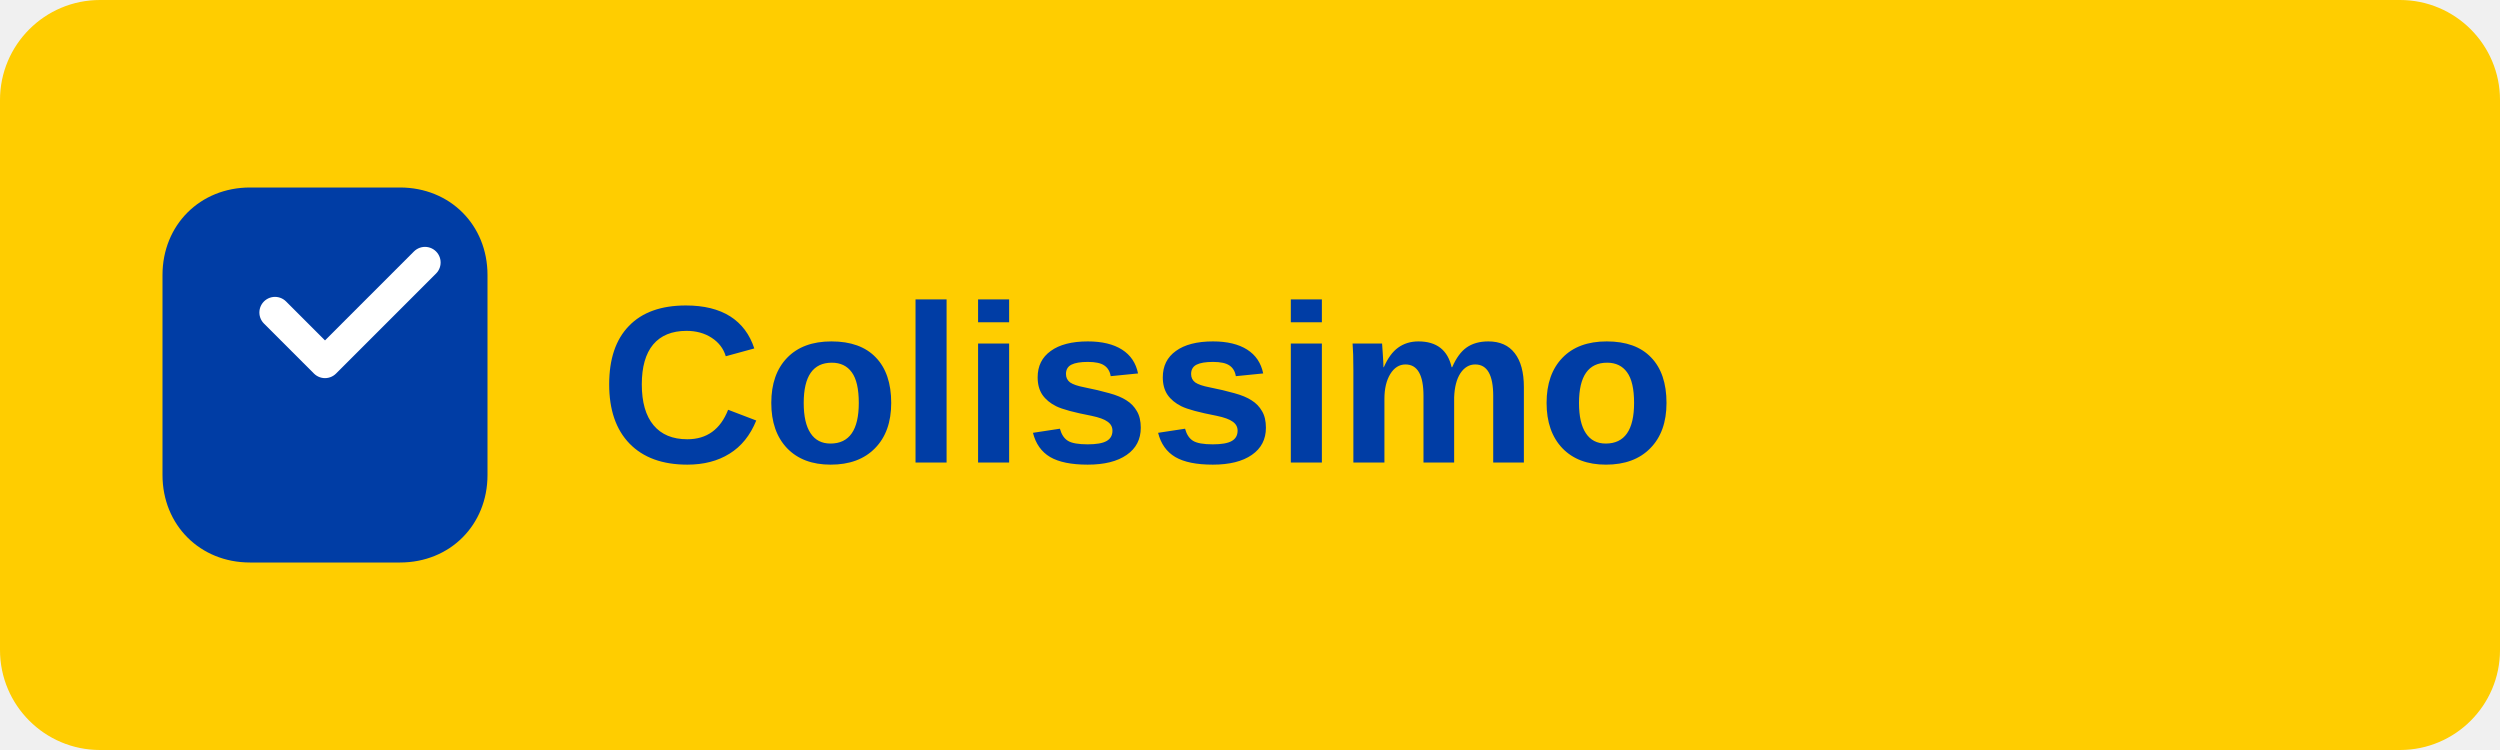
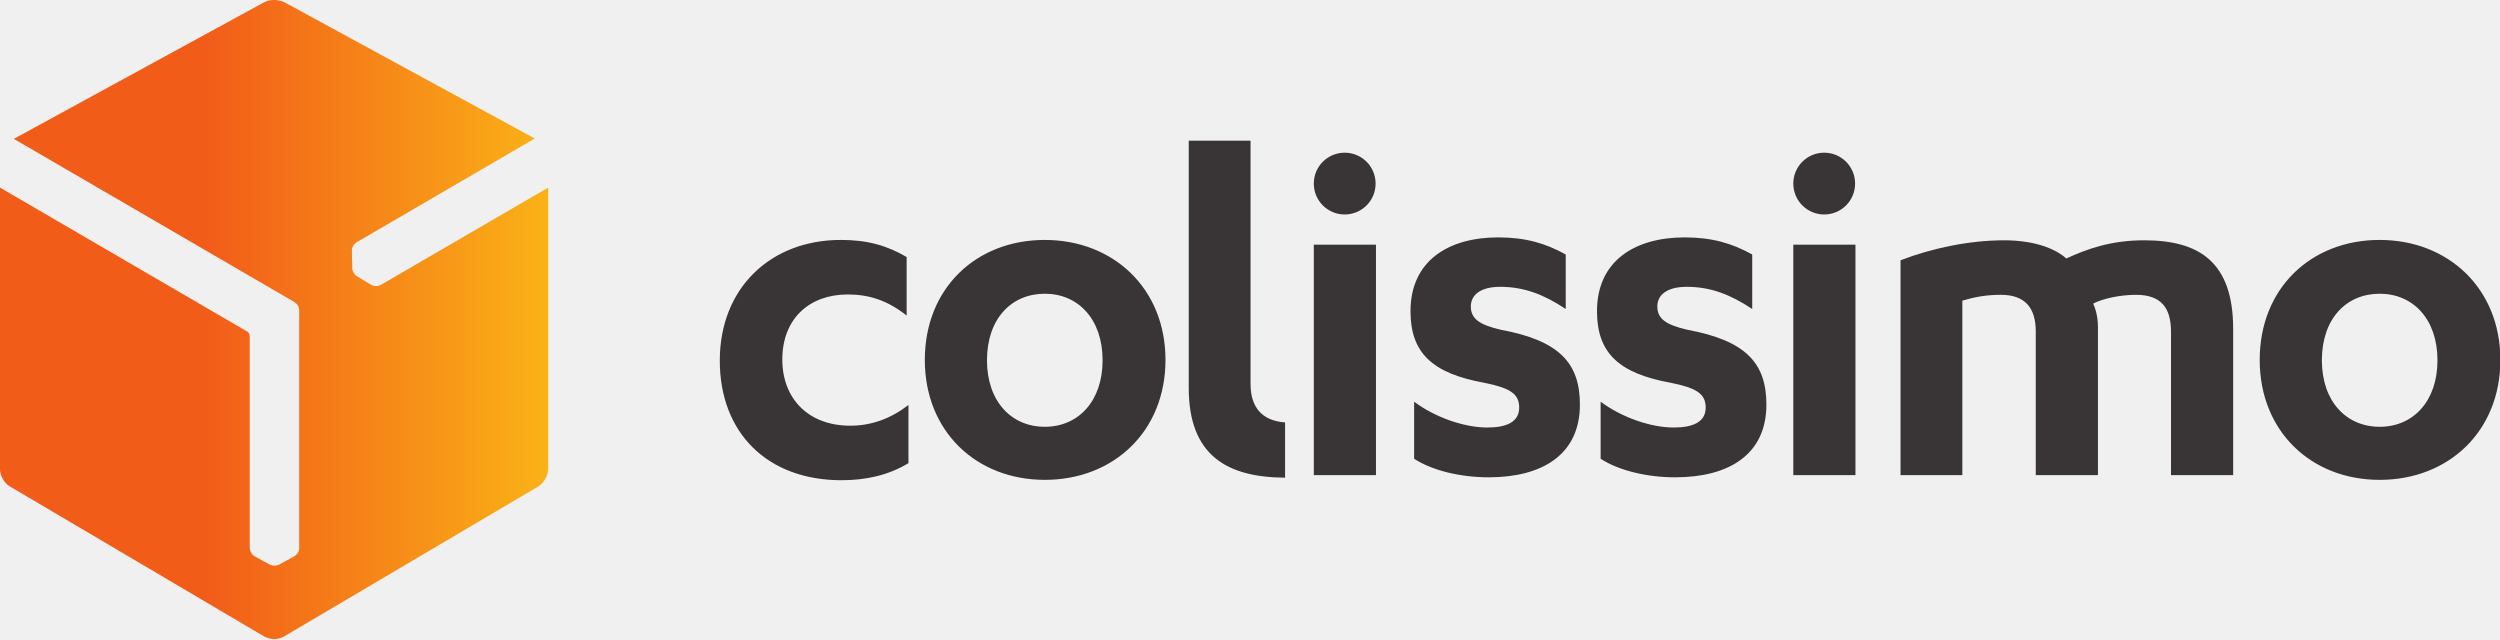
- <svg xmlns="http://www.w3.org/2000/svg" viewBox="0 0 200 60" fill="none">
-   <rect width="200" height="60" rx="8" fill="#FFCD00" />
-   <path d="M20 15h12c4 0 7 3 7 7v16c0 4-3 7-7 7H20c-4 0-7-3-7-7V22c0-4 3-7 7-7z" fill="#003DA5" />
-   <path d="M22 25l4 4 8-8" stroke="#fff" stroke-width="2.5" stroke-linecap="round" stroke-linejoin="round" />
-   <text x="48" y="37" font-family="Arial, sans-serif" font-weight="bold" font-size="18" fill="#003DA5">Colissimo</text>
+ <svg xmlns="http://www.w3.org/2000/svg" enable-background="new 0 0 687.7 175.8" viewBox="0 0 687.7 175.8">
+   <linearGradient id="a" gradientTransform="matrix(11.8409 0 0 -11.8409 43368.863 7503.007)" gradientUnits="userSpaceOnUse" x1="-3662.622" x2="-3649.88" y1="626.227" y2="626.227">
+     <stop offset="0" stop-color="#f25c19" />
+     <stop offset=".379" stop-color="#f25c19" />
+     <stop offset="1" stop-color="#fab217" />
+   </linearGradient>
+   <path d="m75.4 0c-1 0-1.9.2-2.7.6l-68.9 37.6 77.2 44.9c.7.4 1.3 1.3 1.3 2.2v65.5c0 .9-.5 1.7-1.3 2.2l-4.2 2.3c-.4.2-.8.3-1.2.3h-.1c-.5 0-.9-.1-1.3-.3l-4.2-2.3c-.8-.5-1.2-1.3-1.3-2.2v-58.5c-.1-.5-.3-.9-.7-1.1l-68-39.6v77.5c0 1.7 1.2 3.9 2.7 4.7l70 41.3c.8.4 1.8.7 2.7.7s1.9-.2 2.7-.7l70-41.3c1.6-1.1 2.6-2.8 2.7-4.7v-77.5l-46.1 26.8c-.8.4-1.7.4-2.5 0l-4-2.4c-.4-.2-.7-.6-.9-.9v-.1c-.3-.4-.4-.8-.4-1.3l-.1-4.8c0-.9.5-1.7 1.2-2.2l49.1-28.6-68.9-37.5c-.9-.4-1.8-.6-2.8-.6" fill="url(#a)" />
+   <path d="m327 38.7v68c0 18.5 10.4 24.6 26.5 24.7v-15.2h-.1c-6.2-.5-9.4-4.1-9.4-10.6v-66.9zm42.9 3.3c-4.7 0-8.5 3.8-8.5 8.5s3.8 8.5 8.5 8.5c4.7 0 8.5-3.8 8.5-8.5s-3.8-8.5-8.5-8.5m131.9 0c-4.7 0-8.5 3.8-8.5 8.5s3.8 8.5 8.5 8.5c4.7 0 8.5-3.8 8.5-8.5s-3.8-8.5-8.5-8.5m-89.7 23.3c-13.6 0-24.1 6.4-24.1 20.3 0 11.5 6 17.1 20.3 19.7 7 1.4 9.6 3 9.6 6.8 0 4-3.5 5.5-8.8 5.5-6.2 0-14.2-2.7-20.1-7.1v15.7c5.1 3.3 12.9 5.1 20.5 5.1 14.7 0 25.1-6.2 25.1-20 0-11.3-5.5-17.6-21.8-20.6-6-1.4-8.2-3.1-8.2-6.4 0-3 2.4-5.4 8.1-5.4 6.5 0 12 2.1 18 6.1v-15c-5.6-3.1-11.1-4.7-18.6-4.7m51.3 0c-13.6 0-24.1 6.4-24.1 20.3 0 11.5 6 17.1 20.3 19.7 7 1.4 9.6 3 9.6 6.8 0 4-3.5 5.5-8.8 5.5-6.2 0-14.2-2.7-20.1-7.1v15.7c5.1 3.3 12.9 5.1 20.5 5.1 14.7 0 25.1-6.2 25.1-20 0-11.3-5.5-17.6-21.8-20.6-6-1.4-8.2-3.1-8.2-6.4 0-3 2.4-5.4 8.1-5.4 6.5 0 12 2.1 18 6.1v-15c-5.6-3.1-11.1-4.7-18.6-4.7m-232.1.7c-19.3 0-33.3 13.2-33.3 33.2 0 19.8 13 32.9 33.5 32.9 6.5 0 12.8-1.3 18.4-4.7v-16c-4.8 3.7-10.1 5.7-16 5.7-11.5 0-18.7-7.4-18.7-18.2 0-11.3 7.5-17.9 18-17.9 5.8 0 10.9 1.6 16.2 5.8v-16.1c-5.5-3.2-10.8-4.7-18.1-4.7m56.1 0c-18.9 0-33 13.3-33 33s14.2 33 33 33c18.9 0 33.2-13.3 33.2-33s-14.4-33-33.2-33m367.2 0c-18.9 0-33 13.3-33 33s14.2 33 33 33c18.9 0 33.2-13.3 33.2-33s-14.4-33-33.2-33m-103.3.1c-9.4 0-19.7 2.1-28.5 5.5v59.1h17v-48c3.4-1 6.5-1.6 10.6-1.6 6.5 0 9.6 3.4 9.6 10.1v39.5h17.1v-40.7c0-3-.7-5.1-1.3-6.5 2.8-1.4 7.4-2.4 11.8-2.4 6.7 0 9.6 3.4 9.6 10.1v39.5h17.1v-40.2c0-18.6-9.5-24.4-24.5-24.4-9.2 0-15.7 2.4-21.4 5-3.6-3.2-9.8-5-17.1-5m-189.9 1.2v63.4h17.1v-63.4zm131.9 0v63.4h17.1v-63.4zm-205.9 13.5c9.2 0 15.9 7 15.9 18.3s-6.7 18.3-15.9 18.3-15.9-7-15.9-18.3c0-11.4 6.7-18.3 15.9-18.3m367.2 0c9.2 0 15.9 7 15.9 18.3s-6.7 18.3-15.9 18.3-15.9-7-15.9-18.3c0-11.4 6.7-18.3 15.9-18.3" fill="#393536" />
</svg>
